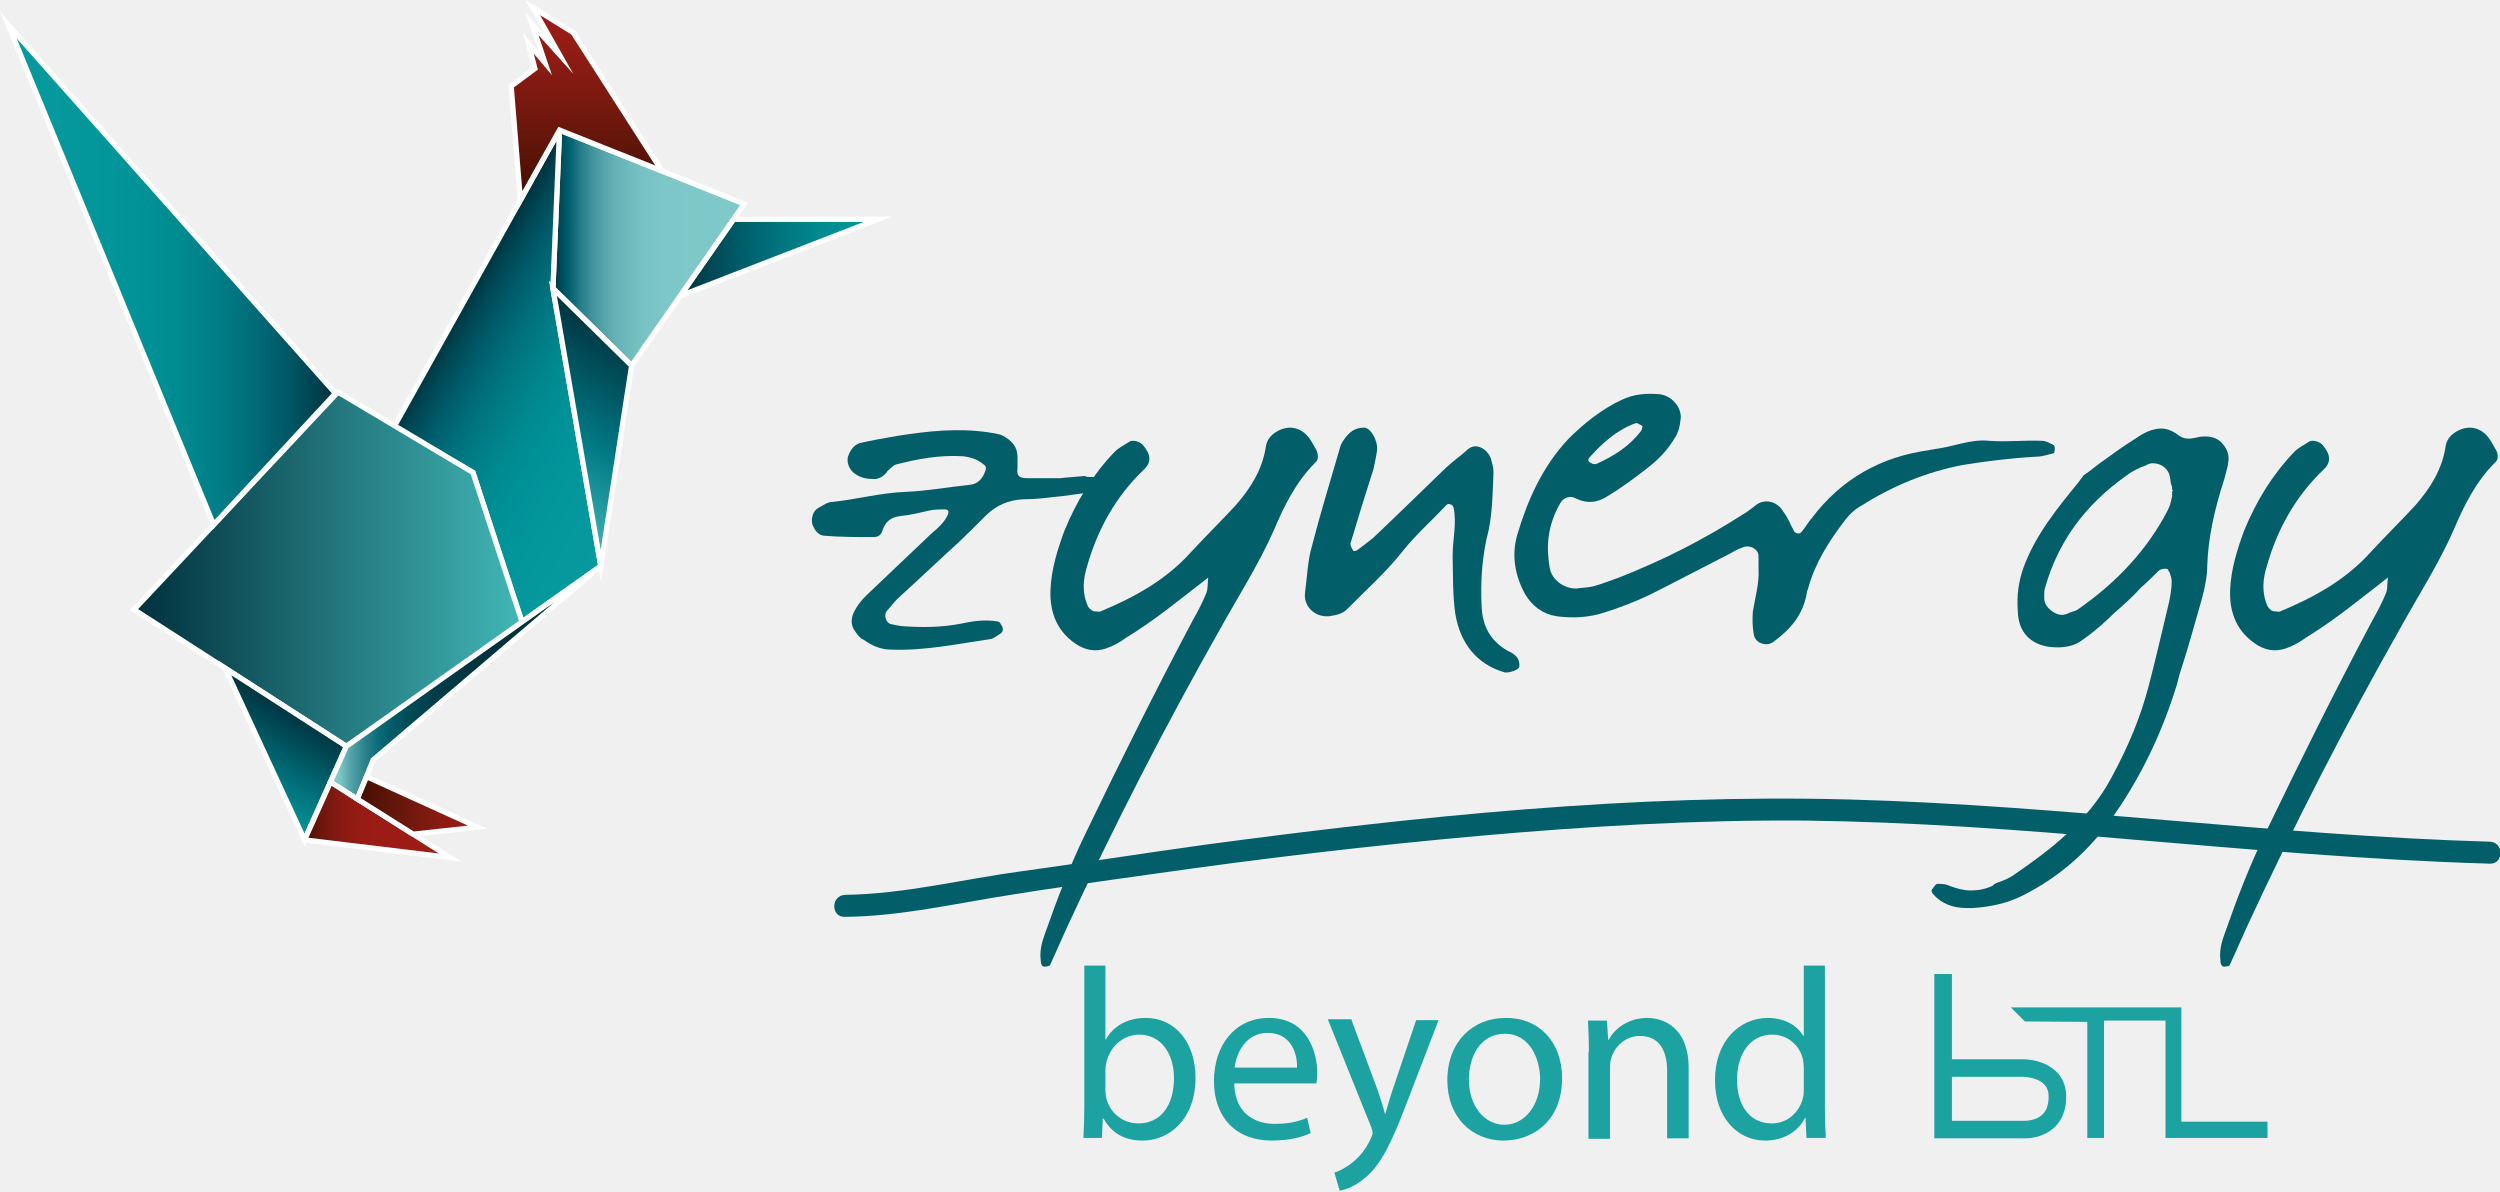
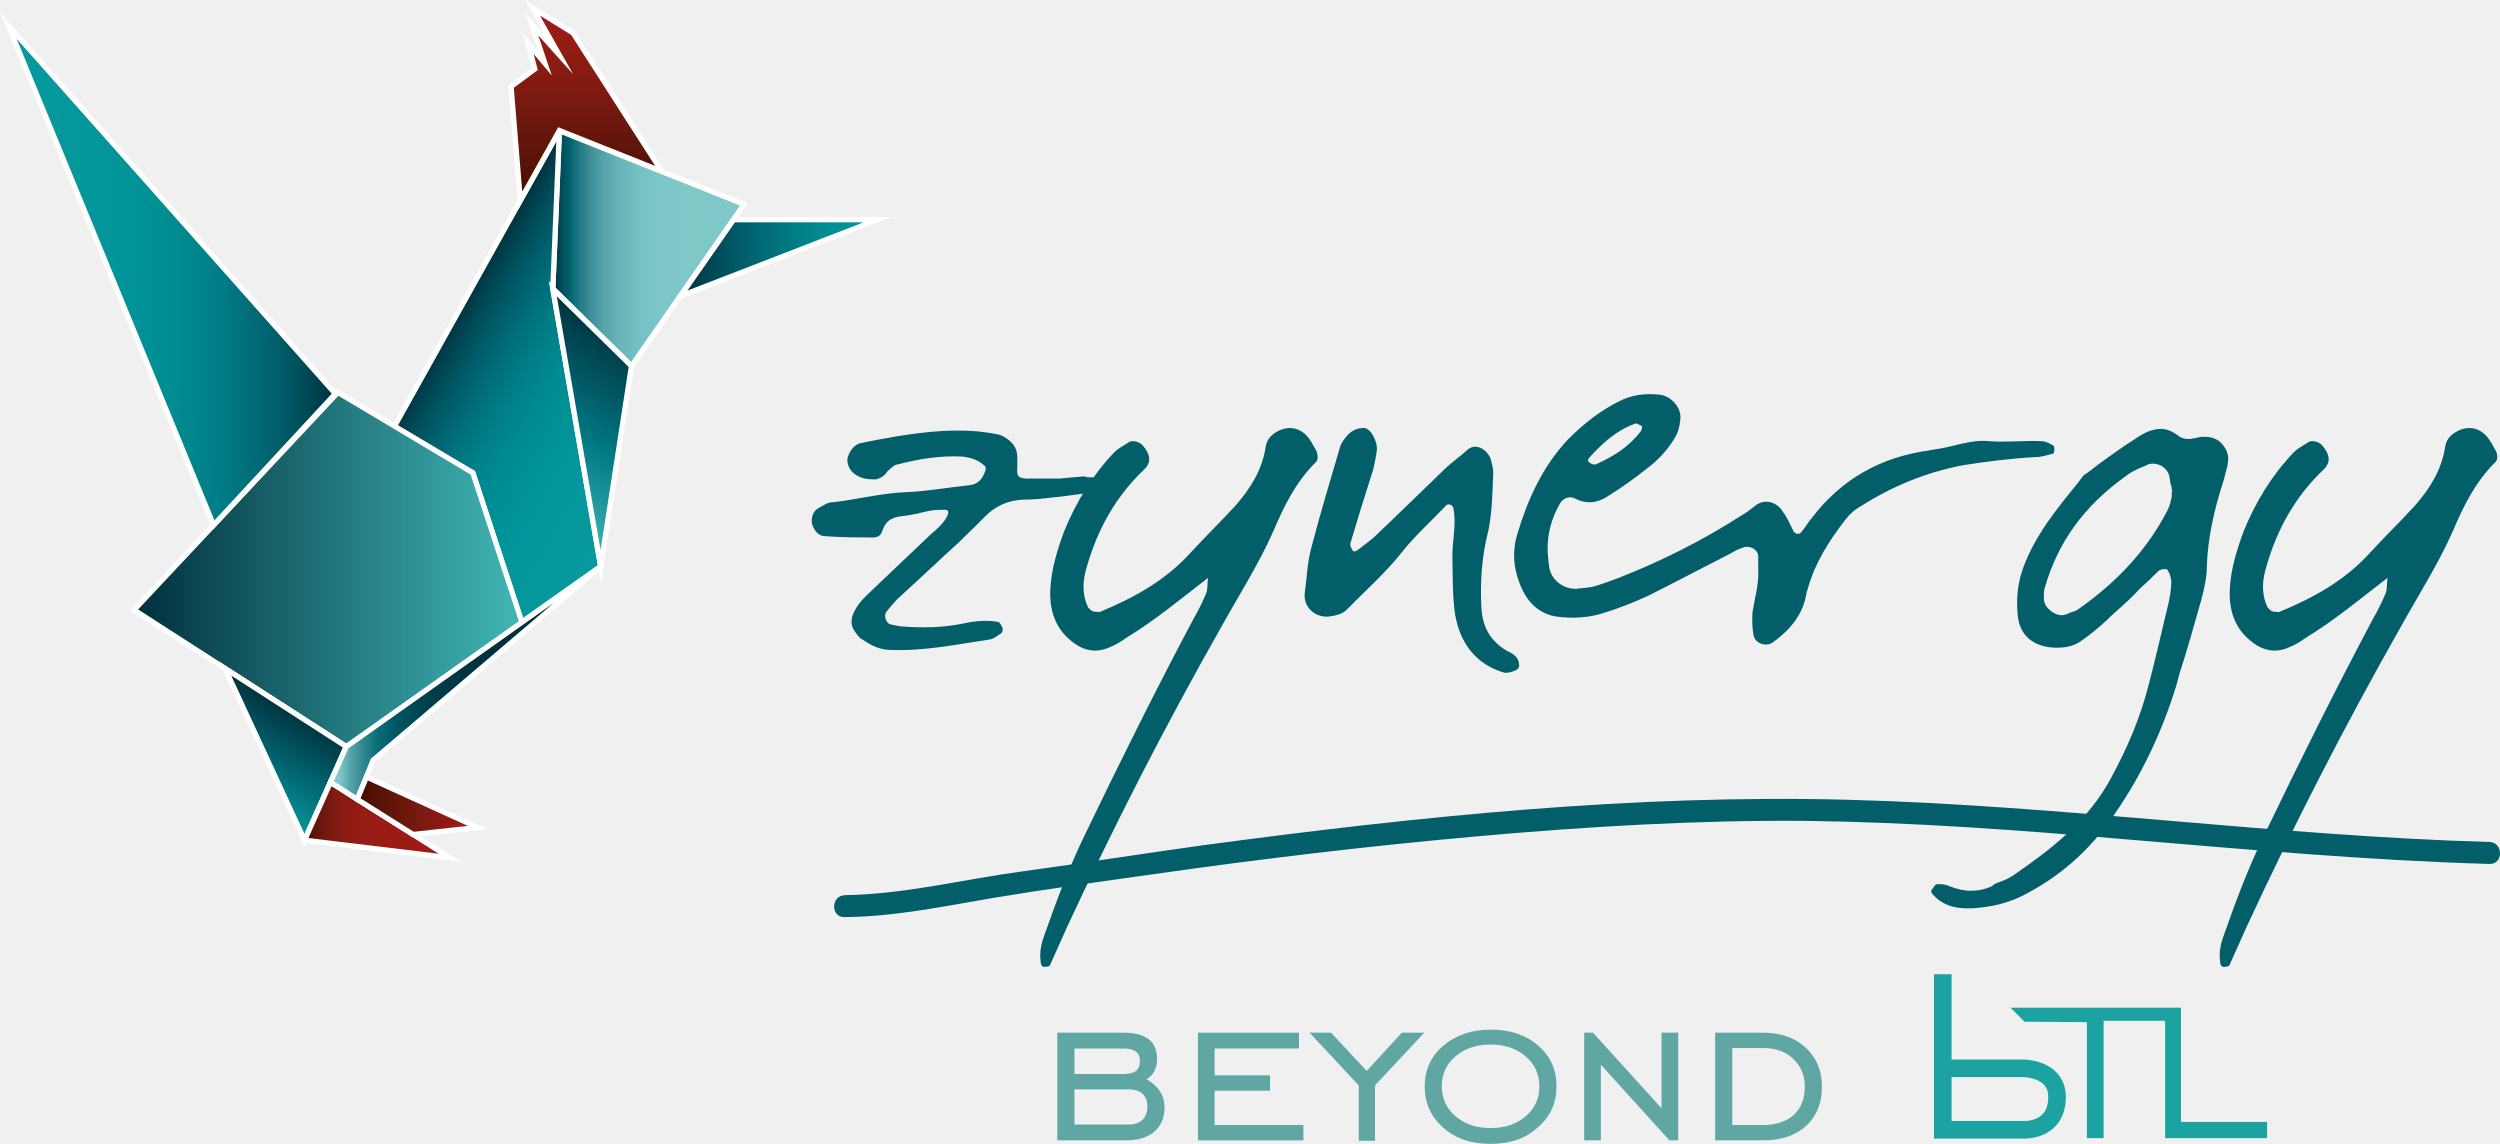
- <svg xmlns="http://www.w3.org/2000/svg" version="1.1" id="Capa_1" x="0px" y="0px" viewBox="0 0 568.8 271.1" style="enable-background:new 0 0 568.8 271.1;" xml:space="preserve">
+ <svg xmlns="http://www.w3.org/2000/svg" version="1.1" id="Capa_1" x="0px" y="0px" viewBox="-13 285.7 568.9 260.2" style="enable-background:new -13 285.7 568.9 260.2;" xml:space="preserve">
  <style type="text/css">
	.st0{fill:url(#SVGID_1_);stroke:#FFFFFF;stroke-width:1.2;stroke-miterlimit:10;}
	.st1{fill:url(#SVGID_2_);stroke:#FFFFFF;stroke-width:1.2;stroke-miterlimit:10;}
	.st2{fill:url(#SVGID_3_);stroke:#FFFFFF;stroke-width:1.2;stroke-miterlimit:10;}
	.st3{fill:url(#SVGID_4_);stroke:#FFFFFF;stroke-width:1.2;stroke-miterlimit:10;}
	.st4{fill:url(#SVGID_5_);stroke:#FFFFFF;stroke-width:1.2;stroke-miterlimit:10;}
	.st5{fill:url(#SVGID_6_);stroke:#FFFFFF;stroke-width:1.2;stroke-miterlimit:10;}
	.st6{fill:url(#SVGID_7_);stroke:#FFFFFF;stroke-width:1.2;stroke-miterlimit:10;}
	.st7{fill:url(#SVGID_8_);stroke:#FFFFFF;stroke-width:1.2;stroke-miterlimit:10;}
	.st8{fill:url(#SVGID_9_);stroke:#FFFFFF;stroke-width:1.2;stroke-miterlimit:10;}
	.st9{fill:url(#SVGID_10_);stroke:#FFFFFF;stroke-width:1.2;stroke-miterlimit:10;}
	.st10{fill:url(#SVGID_11_);stroke:#FFFFFF;stroke-width:1.2;stroke-miterlimit:10;}
	.st11{fill:#025F6A;}
	.st12{opacity:0.9;}
	.st13{fill:#059999;}
	.st14{fill:none;stroke:#059999;stroke-width:4;stroke-miterlimit:10;}
+ 	.st15{opacity:0.6;}
+ 	.st16{fill:#007672;}
</style>
  <g>
    <g>
-       <linearGradient id="SVGID_1_" gradientUnits="userSpaceOnUse" x1="349.246" y1="58.581" x2="394.122" y2="58.581" gradientTransform="matrix(-1 0 0 1 548.9333 0)">
-         <stop offset="0" style="stop-color:#07999D" />
-         <stop offset="0.114" style="stop-color:#00959A" />
-         <stop offset="0.269" style="stop-color:#008B91" />
-         <stop offset="0.447" style="stop-color:#007A83" />
-         <stop offset="0.643" style="stop-color:#00636F" />
-         <stop offset="0.851" style="stop-color:#004754" />
-         <stop offset="1" style="stop-color:#00303C" />
-       </linearGradient>
-       <polygon class="st0" points="199.7,49.9 166.9,49.9 154.8,67.3   " />
-       <linearGradient id="SVGID_2_" gradientUnits="userSpaceOnUse" x1="379.654" y1="56.406" x2="423.18" y2="56.406" gradientTransform="matrix(-1 0 0 1 548.9333 0)">
-         <stop offset="3.141360e-002" style="stop-color:#7FC9C9" />
-         <stop offset="0.415" style="stop-color:#7DC7C8" />
-         <stop offset="0.553" style="stop-color:#75C0C2" />
-         <stop offset="0.651" style="stop-color:#69B4B8" />
-         <stop offset="0.731" style="stop-color:#57A4AB" />
-         <stop offset="0.799" style="stop-color:#3F909A" />
-         <stop offset="0.86" style="stop-color:#227A85" />
-         <stop offset="0.914" style="stop-color:#00606D" />
-         <stop offset="0.963" style="stop-color:#004654" />
-         <stop offset="1" style="stop-color:#00303C" />
-       </linearGradient>
-       <polygon class="st1" points="169.3,46.4 127.3,29.6 125.8,65.6 143.7,83.2   " />
-       <linearGradient id="SVGID_3_" gradientUnits="userSpaceOnUse" x1="396.925" y1="102.258" x2="446.917" y2="73.395" gradientTransform="matrix(-1 0 0 1 548.9333 0)">
-         <stop offset="0" style="stop-color:#07999D" />
-         <stop offset="0.258" style="stop-color:#03979C" />
-         <stop offset="0.409" style="stop-color:#009298" />
-         <stop offset="0.533" style="stop-color:#008A91" />
-         <stop offset="0.642" style="stop-color:#007E87" />
-         <stop offset="0.741" style="stop-color:#006F7A" />
-         <stop offset="0.833" style="stop-color:#005D6A" />
-         <stop offset="0.918" style="stop-color:#004956" />
-         <stop offset="0.999" style="stop-color:#00303C" />
-         <stop offset="1" style="stop-color:#00303C" />
-       </linearGradient>
-       <polygon class="st2" points="127.3,29.6 89.6,97.2 107.6,107.5 118.7,141.5 136.7,128.8 125.8,65.6   " />
-       <linearGradient id="SVGID_4_" gradientUnits="userSpaceOnUse" x1="429.752" y1="129.49" x2="518.426" y2="129.49" gradientTransform="matrix(-1 0 0 1 548.9333 0)">
-         <stop offset="3.141360e-002" style="stop-color:#40B3B3" />
-         <stop offset="1" style="stop-color:#00303C" />
-       </linearGradient>
-       <polygon class="st3" points="119.2,142.8 78.8,169.8 30.5,138.7 76.9,89.2 107.6,107.5   " />
-       <linearGradient id="SVGID_5_" gradientUnits="userSpaceOnUse" x1="547.034" y1="62.547" x2="472.599" y2="62.547" gradientTransform="matrix(-1 0 0 1 548.9333 0)">
-         <stop offset="0" style="stop-color:#07999D" />
-         <stop offset="0.249" style="stop-color:#03979C" />
-         <stop offset="0.401" style="stop-color:#009297" />
-         <stop offset="0.526" style="stop-color:#008A90" />
-         <stop offset="0.637" style="stop-color:#007E87" />
-         <stop offset="0.739" style="stop-color:#006E79" />
-         <stop offset="0.833" style="stop-color:#005C69" />
-         <stop offset="0.921" style="stop-color:#004754" />
-         <stop offset="1" style="stop-color:#00303C" />
-       </linearGradient>
-       <polygon class="st4" points="76.3,89.5 1.9,5.7 48.6,119.4   " />
-       <linearGradient id="SVGID_6_" gradientUnits="userSpaceOnUse" x1="494.892" y1="182.34" x2="482.46" y2="160.806" gradientTransform="matrix(-1 0 0 1 548.9333 0)">
-         <stop offset="0" style="stop-color:#07999D" />
-         <stop offset="0.5" style="stop-color:#006570" />
-         <stop offset="1" style="stop-color:#00303C" />
-       </linearGradient>
-       <polygon class="st5" points="78.8,169.8 51.2,152 69.3,191.1   " />
-       <linearGradient id="SVGID_7_" gradientUnits="userSpaceOnUse" x1="430.019" y1="118.49" x2="405.388" y2="75.827" gradientTransform="matrix(-1 0 0 1 548.9333 0)">
-         <stop offset="3.141360e-002" style="stop-color:#40B3B3" />
-         <stop offset="0.172" style="stop-color:#2DA2A6" />
-         <stop offset="0.463" style="stop-color:#007A84" />
-         <stop offset="0.876" style="stop-color:#00414E" />
-         <stop offset="1" style="stop-color:#00303C" />
-       </linearGradient>
-       <polygon class="st6" points="143.7,83.2 136.7,128.8 125.8,65.6   " />
-       <linearGradient id="SVGID_8_" gradientUnits="userSpaceOnUse" x1="446.544" y1="186.514" x2="479.659" y2="186.514" gradientTransform="matrix(-1 0 0 1 548.9333 0)">
-         <stop offset="3.141360e-002" style="stop-color:#9D1C16" />
-         <stop offset="0.445" style="stop-color:#9C1C15" />
-         <stop offset="0.594" style="stop-color:#971C15" />
-         <stop offset="0.7" style="stop-color:#8E1B13" />
-         <stop offset="0.785" style="stop-color:#811A11" />
-         <stop offset="0.859" style="stop-color:#72180E" />
-         <stop offset="0.924" style="stop-color:#5F1509" />
-         <stop offset="0.981" style="stop-color:#491003" />
-         <stop offset="1" style="stop-color:#410E00" />
-       </linearGradient>
-       <polygon class="st7" points="75.2,177.9 102.4,195.1 69.3,191.1   " />
-       <linearGradient id="SVGID_9_" gradientUnits="userSpaceOnUse" x1="473.765" y1="155.285" x2="412.227" y2="155.285" gradientTransform="matrix(-1 0 0 1 548.9333 0)">
-         <stop offset="3.141360e-002" style="stop-color:#7FC9C9" />
-         <stop offset="6.852533e-002" style="stop-color:#5BA8AE" />
-         <stop offset="0.117" style="stop-color:#348892" />
-         <stop offset="0.172" style="stop-color:#0D6D7A" />
-         <stop offset="0.232" style="stop-color:#005966" />
-         <stop offset="0.3" style="stop-color:#004956" />
-         <stop offset="0.38" style="stop-color:#003D4A" />
-         <stop offset="0.478" style="stop-color:#003542" />
-         <stop offset="0.617" style="stop-color:#00313D" />
-         <stop offset="1" style="stop-color:#00303C" />
-       </linearGradient>
-       <polygon class="st8" points="136.7,128.8 84.9,172.9 81.3,181.8 75.2,177.9 78.8,169.8   " />
-       <linearGradient id="SVGID_10_" gradientUnits="userSpaceOnUse" x1="440.232" y1="183.225" x2="467.612" y2="183.225" gradientTransform="matrix(-1 0 0 1 548.9333 0)">
-         <stop offset="3.141360e-002" style="stop-color:#9D1C16" />
-         <stop offset="0.175" style="stop-color:#941C14" />
-         <stop offset="0.431" style="stop-color:#7E1A11" />
-         <stop offset="0.769" style="stop-color:#5B1508" />
-         <stop offset="1" style="stop-color:#410E00" />
-       </linearGradient>
-       <polygon class="st9" points="83.4,176.7 108.7,188.2 94,189.8 81.3,181.8   " />
-       <linearGradient id="SVGID_11_" gradientUnits="userSpaceOnUse" x1="415.517" y1="1.718" x2="415.517" y2="45.461" gradientTransform="matrix(-1 0 0 1 548.9333 0)">
-         <stop offset="3.141360e-002" style="stop-color:#9D1C16" />
-         <stop offset="0.172" style="stop-color:#951C15" />
-         <stop offset="0.417" style="stop-color:#801A11" />
-         <stop offset="0.736" style="stop-color:#5F1509" />
-         <stop offset="1" style="stop-color:#410E00" />
-       </linearGradient>
-       <polygon class="st10" points="150.6,38.9 130.4,7.4 121.2,1.7 127.2,12.3 121,5.4 124,14.3 120.2,9.8 121.7,15.6 116.3,19.6     118.4,45.5 127.3,29.6   " />
-     </g>
-     <g>
-       <path class="st11" d="M248,112.1c-2.9,0.2-5.6,0.8-8.5,1c-2.3,0.3-4.5,0.5-6.8,0.5c-3.2,0.2-6,1.3-8.4,3.7c-1.9,1.9-4,4-6.1,6    c-4.4,4-8.7,8.1-13.1,12.1c-1.3,1.1-2.3,2.4-3.4,3.7c-0.6,0.8-0.2,2.6,1,2.9c1.1,0.2,2.1,0.5,3.2,0.5c4.4,0.3,8.5,0.2,12.7-0.6    c2.7-0.6,5.6-1,8.4-0.5c0.5,0,0.8,0.8,1,1.1c0.3,0.6,0.2,1.3-0.3,1.6c-0.8,0.5-1.5,1.1-2.3,1.3c-7.6,1.1-15,2.7-22.7,2.4    c-2.4,0-4.5-1-6.3-2.3c-0.8-0.3-1.3-1.1-1.8-1.8c-1-1.3-1-2.6-0.5-4c0.8-1.9,2.1-3.4,3.5-4.7c4.7-4.5,9.5-9,14.2-13.5    c1.5-1.3,3.1-2.6,3.9-4.5c0-0.2,0.2-0.6,0-0.8c0-0.2-0.5-0.3-0.6-0.3c-1.1,0-2.3,0-3.4,0.2c-2.3,0.5-4.5,1.1-6.8,1.3    c-2.3,0.3-3.5,1.3-4.2,3.5c-0.2,0.8-1,1.3-1.9,1.3c-3.7,0-7.4,0-11.1-0.3c-1.5,0-2.4-1.3-2.9-2.7c-0.3-1.3,0.2-3.1,1.5-3.7    c1-0.5,1.9-1.3,3.1-1.3c5.6-0.6,11.1-2.1,16.8-2.3c4.8-0.2,9.7-1.1,14.5-1.6c1.9-0.2,2.9-1.5,3.5-3.2c0.2-0.6,0.2-1.1-0.5-1.5    c-1.3-1.1-2.9-1.6-4.7-1.8c-5.2-0.3-10.2,0.6-15.2,1.9c-0.6,0.2-1.3,1-1.9,1.5c-0.6,1-1.6,1.6-2.7,1.8c-1.8,0-3.4-0.2-4.8-1.3    c-1.1-0.8-1.8-2.4-1.5-3.7c0.5-1.5,1.3-2.7,2.7-3.2c2.7-0.6,5.5-1.1,8.4-1.6c6.9-1.1,14-1.9,21.1-0.8c1.1,0.2,2.3,0.3,3.2,0.8    c1.8,1,3.2,2.4,3.2,4.7c0,0.8,0,1.6,0,2.6c-0.2,1.8,0.3,2.3,2.4,2.3c1.9,0,3.9,0,7.3,0c1.6-0.2,3.5-0.3,5.6-0.5    c0.2,0,0.3,0.2,0.6,0.2c1.1,0,2.3,0,3.4,0.2c1.3,0.2,2.7,0.2,3.7,1c0.3,0.2,0.3,0.2,0.2,0.5c-0.3,0.8-1.3,1.3-2.1,1.6    c-0.5,0.2-1,0.5-1.6,0.5C250.1,112.1,249,112.1,248,112.1z" />
-       <path class="st11" d="M299.3,105.2c-4.4,4.4-7.1,9.8-9.5,15.5c-3.4,7.7-8.1,15-12.3,22.6c-12.4,21.9-24,44.5-34.7,67.6    c-1.3,2.9-2.6,5.8-3.9,8.7c-0.2,0.2-0.6,0.3-1,0.3c-0.6,0.2-1.1-0.3-1.1-1.3c-0.3-2.1,0.2-4.2,1-6.3c2.7-7.7,5.6-15.3,9.2-22.7    c7.9-16.4,16-32.7,24.5-48.7c1.1-1.9,2.1-3.9,2.9-5.8c0.5-1.1,0.3-2.4,0.5-3.7c-6.1,4.7-12.1,9.7-18.7,13.7    c-1.1,0.8-2.4,1.6-3.7,2.1c-2.4,1.1-4.8,1-7.1-0.3c-4.8-2.9-6.6-7.4-6.4-12.7c0.2-4.7,1.6-9.2,3.2-13.5    c2.7-6.6,6.4-12.7,11.4-17.9c1-1,2.3-1.6,3.5-2.4c0.8-0.3,2.1,0,2.9,0.8c1.8,2.1,2.1,3.9,0.3,5.6c-6.4,6.1-10.5,13.5-12.9,21.8    c-1,3.2-1.3,6.3,0.2,9.5c0.5,0.6,1,1.1,1.8,1c0.3,0,0.6,0.2,1,0c7.7-3.2,14.8-7.1,20.5-13.4c3.4-3.7,6.9-7.1,10.3-10.8    c3.4-3.9,6-8.1,6.8-13.2c0.2-1.5,1-2.6,2.3-3.4c2.4-1.5,5-1.3,6.9,0.6c1,1,1.6,2.3,2.3,3.5C299.9,103.3,300.1,104.6,299.3,105.2z" />
-       <path class="st11" d="M330.7,115.4c-0.2-0.2-0.3-0.6-0.6-0.6c-0.3-0.2-0.8-0.2-1.1,0.2c-3.2,3.4-6.8,6.6-9.7,10.2    c-3.9,5-8.5,9-12.9,13.5c-1,1-2.6,1.3-4,1.5c-3.1,0.3-5.8-2.1-5.5-5.2c0.5-3.7,0.6-7.4,1.6-10.8c1.9-7.4,4.2-14.8,6.3-22.1    c0.2-0.8,0.5-1.5,1-2.1c1-1.5,2.4-2.7,4.4-2.7c1.6-0.2,3.4,3.1,3.1,5.2c-0.2,1.5-0.5,2.7-0.8,4.2c-1.8,5.6-3.5,11.1-5.2,16.8    c-0.2,0.5,0.3,1.3,0.6,1.8c0,0.2,0.8,0,1-0.2c1.3-1,2.4-1.8,3.5-2.7c5.5-5.2,11-10.6,16.6-16c1.6-1.5,3.4-2.7,5-4.2    c1.9-1.6,4.4,0,5.2,2.1c0.3,1.1,0.6,2.1,0.6,3.2c-0.2,4.4-0.2,8.7-1.1,13.1c-1.5,5.8-1.9,11.6-1.6,17.4c0.2,4.4,1.9,7.7,5.8,10    c0.6,0.3,1.3,0.6,1.8,1.1c0.8,0.5,1.3,2.3,0.8,2.9c-0.5,0.6-2.3,1.1-3.1,1c-6.6-1.9-10.2-6.8-11.3-13.4c-0.6-4.2-0.5-8.7-0.6-13.1    C330.5,122.6,331.5,119.1,330.7,115.4z" />
-       <path class="st11" d="M352.5,128.6c0.2,2.9,2.9,5.3,6.1,5.3c1.3-0.2,2.7-0.2,3.9-0.5c1.9-0.5,3.9-1.3,5.6-1.9    c10-3.9,19.5-8.7,28.5-14.5c1.1-0.6,2.1-1.5,3.2-2.3c2.1-1.3,4.7-0.5,6,1.8c1,1.3,1.6,2.9,2.4,4.4c0.5,0.6,1.3,0.6,1.6,0.2    c1-1.1,1.6-2.3,2.4-3.2c6.8-9,15.8-14,26.8-15.5c0.3-0.2,0.6,0,1-0.2c4.4-0.5,8.4-2.4,12.7-1.9c4,0.3,8.1-0.2,11.9,0    c1,0,1.9,0.6,2.7,1c0.2,0.2,0.2,0.6,0.2,1c0,0.3-0.2,0.8-0.2,0.8c-1.3,0.3-2.6,0.8-3.9,0.8c-5.6,0.3-11.3,1-16.9,1.9    c-8.2,1.6-15.8,4.7-22.9,9.2c-1.5,0.8-2.7,1.9-3.7,3.2c-3.7,4.8-6.9,9.8-8.5,15.6c0,0.3-0.3,0.6-0.3,1c-0.8,5-3.7,8.4-7.7,11.3    c-1.6,1.1-4.2,0.2-4.4-1.9c-0.3-1.6-0.3-3.4-0.2-5c0.5-3.2,1.5-6.4,1.3-9.8c0-1,0-1.9,0-2.9c0-1.6-2.1-2.7-3.7-1.9    c-1,0.3-1.8,0.8-2.7,1.3c-6.1,3.1-12.3,6.4-18.5,9.5c-3.4,1.6-6.8,2.9-10.3,4c-3.4,1.1-7.1,1.3-10.8,0.8c-3.1-0.5-5.5-2.3-7.1-5    c-2.4-4.4-3.1-8.9-1.8-13.5c2.4-8.1,5.8-15.6,11.6-21.8c3.5-3.5,7.6-6.8,12.1-8.9c2.7-1.3,5.6-1.6,8.7-1.3c2.7,0.3,5,2.9,4.8,5.5    c-0.2,1.8-0.5,3.2-1.5,4.7c-1.6,2.6-3.7,4.8-6.1,6.6c-2.9,2.3-5.8,4.4-8.9,6.3c-2.4,1.6-4.8,1.9-7.6,0.5c-1.1-0.6-2.6,0-3.2,1    c-2.1,3.5-3.1,7.4-2.9,11.4C352.3,126.5,352.3,127.5,352.5,128.6z M372.9,96.5c-0.2-0.2-0.6-0.3-0.8-0.2    c-4.2,1.5-7.4,4.4-10.3,7.6c-0.6,0.6-0.6,1.1,0.3,1.5c0.3,0.2,0.6,0.2,1,0.2c4-1.8,7.6-4,10.3-7.6c0.2-0.3,0.2-0.6,0.3-1    C373.6,96.8,373.3,96.7,372.9,96.5z" />
-       <path class="st11" d="M454.5,200.8c1.5-0.5,2.9-1.1,4.2-2.1c7.7-5.3,16.4-11.9,21.6-21.6c4.2-7.7,6.8-14.3,8.5-20.8    c1.5-5.6,2.9-11.8,4.7-19.3c0.3-1.5,0.6-3.1,0.6-4.7c0-0.8-0.3-1.5-0.5-2.1c-0.2-0.2-0.2-0.3-0.3-0.5c0-0.2-0.3-0.3-0.6-0.3    c-0.2,0-1.1,0-1.6,0.5c-1.3,1.3-2.6,2.6-3.9,3.7c-1.9,2.1-4,4-6.3,6c-1.9,1.9-4.5,4.2-7.1,6c-1.9,1.5-4.5,1.9-7.4,1.6    c-4.5-0.6-7.1-3.4-7.3-7.9c-0.3-4,0.2-7.1,1.3-10.2c2.7-7.4,7.7-13.5,12.6-19.5c0.3-0.5,0.8-1,1.1-1.5c1.3-0.8,2.4-1.8,3.5-2.6    c2.7-1.9,5.3-3.9,8.1-5.6c1.8-1.3,3.9-2.4,6-2.4c1.3,0,2.6,0.5,3.9,1.5c0.6,0.5,1.5,0.8,2.3,0.8s1.5-0.2,2.1-0.3    c0.6-0.2,1.3-0.2,1.8-0.2c1.6,0,3.1,0.6,4,1.8c1.1,1.3,1.5,2.9,1.1,4.4v0.3c-0.3,1-0.5,2.1-0.8,3.1c-2.4,7.4-3.7,13.7-3.9,19.7    c0,2.4-0.5,5-1.3,7.9c-1.6,5.6-3.2,11.4-5,16.9l-0.6,2.3c-3.2,10.5-7.9,20.5-14,29.3c-5.6,8.4-12.9,14.7-21.4,18.9    c-3.1,1.5-6.6,2.4-11.1,2.7c-0.5,0-0.8,0-1.3,0c-3.2,0-5.8-1-7.7-3.2c-0.5-0.6-0.3-1-0.2-1.1l0.2-0.2c0.2-0.3,0.6-1,1-1    c0.2,0,0.3,0,0.5,0c1,0,1.8,0.2,2.4,0.5c1.6,0.6,3.2,1,4.7,1c1.6,0,3.4-0.3,5-1.1C453.7,201.1,454,201,454.5,200.8z M494.2,111.8    l0.2-0.2l-0.2-0.2c0-0.5,0-0.8-0.2-1.1c-0.2-0.8-0.2-1.3-0.3-1.8c-0.3-1.8-1.9-3.1-3.9-3.1c-0.6,0-1.1,0.2-1.6,0.5    c-0.5,0.2-0.8,0.3-1.3,0.5c-1,0.5-2.1,1-3.1,1.8c-9.7,6.9-15.6,15.3-18.5,25.5c-0.2,0.6-0.2,1.1-0.2,1.8c0,0.3,0,0.5,0,0.6    c0,0.8,0.3,1.6,1,2.3c0.8,0.8,1.9,1.5,3.1,1.5c0.5,0,0.8-0.2,1.3-0.3c0.2-0.2,0.5-0.2,0.6-0.3c0.6-0.2,1.1-0.3,1.6-0.6    c9.2-6.4,16-13.9,20.5-22.6c0.6-1.1,0.8-2.3,1-3.2C494.2,112.3,494.2,112,494.2,111.8z" />
-       <path class="st11" d="M567.7,105.2c-4.4,4.4-7.1,9.8-9.5,15.5c-3.4,7.7-8.1,15-12.3,22.6c-12.4,21.9-24,44.5-34.7,67.6    c-1.3,2.9-2.6,5.8-3.9,8.7c-0.2,0.2-0.6,0.3-1,0.3c-0.6,0.2-1.1-0.3-1.1-1.3c-0.3-2.1,0.2-4.2,1-6.3c2.7-7.7,5.6-15.3,9.2-22.7    c7.9-16.4,16-32.7,24.5-48.7c1.1-1.9,2.1-3.9,2.9-5.8c0.5-1.1,0.3-2.4,0.5-3.7c-6.1,4.7-12.1,9.7-18.7,13.7    c-1.1,0.8-2.4,1.6-3.7,2.1c-2.4,1.1-4.8,1-7.1-0.3c-4.8-2.9-6.6-7.4-6.4-12.7c0.2-4.7,1.6-9.2,3.2-13.5    c2.7-6.6,6.4-12.7,11.4-17.9c1-1,2.3-1.6,3.5-2.4c0.8-0.3,2.1,0,2.9,0.8c1.8,2.1,2.1,3.9,0.3,5.6c-6.4,6.1-10.5,13.5-12.9,21.8    c-1,3.2-1.3,6.3,0.2,9.5c0.5,0.6,1,1.1,1.8,1c0.3,0,0.6,0.2,1,0c7.7-3.2,14.8-7.1,20.5-13.4c3.4-3.7,6.9-7.1,10.3-10.8    c3.4-3.9,6-8.1,6.8-13.2c0.2-1.5,1-2.6,2.3-3.4c2.4-1.5,5-1.3,6.9,0.6c1,1,1.6,2.3,2.3,3.5C568.4,103.3,568.5,104.6,567.7,105.2z" />
-     </g>
-     <g>
      <g>
-         <path class="st11" d="M192.2,208.6c11.5-0.1,22.7-2.5,34-4.4c12.1-2,24.3-3.7,36.5-5.4c24.5-3.5,49-6.4,73.6-8.6     c24.8-2.2,49.7-3.7,74.6-3.5c24.3,0.3,48.6,2.1,72.9,4.2c27.5,2.3,55,4.8,82.7,5.6c3.2,0.1,3.2-4.9,0-5     c-48.7-1.4-97.1-8.3-145.8-9.6c-49-1.3-98.1,3.8-146.6,10.3c-13.8,1.9-27.6,4.1-41.5,6c-13.4,1.8-26.7,5.2-40.3,5.4     C189,203.7,189,208.7,192.2,208.6L192.2,208.6z" />
+         <linearGradient id="SVGID_1_" gradientUnits="userSpaceOnUse" x1="310.233" y1="499.08" x2="355.133" y2="499.08" gradientTransform="matrix(-1 0 0 -1 496.9333 843.47)">
+           <stop offset="0" style="stop-color:#07999D" />
+           <stop offset="0.114" style="stop-color:#00959A" />
+           <stop offset="0.269" style="stop-color:#008B91" />
+           <stop offset="0.447" style="stop-color:#007A83" />
+           <stop offset="0.643" style="stop-color:#00636F" />
+           <stop offset="0.851" style="stop-color:#004754" />
+           <stop offset="1" style="stop-color:#00303C" />
+         </linearGradient>
+         <polygon class="st0" points="186.7,335.7 153.9,335.7 141.8,353.1    " />
+         <linearGradient id="SVGID_2_" gradientUnits="userSpaceOnUse" x1="340.633" y1="501.28" x2="384.133" y2="501.28" gradientTransform="matrix(-1 0 0 -1 496.9333 843.47)">
+           <stop offset="3.141360e-002" style="stop-color:#7FC9C9" />
+           <stop offset="0.415" style="stop-color:#7DC7C8" />
+           <stop offset="0.553" style="stop-color:#75C0C2" />
+           <stop offset="0.651" style="stop-color:#69B4B8" />
+           <stop offset="0.731" style="stop-color:#57A4AB" />
+           <stop offset="0.799" style="stop-color:#3F909A" />
+           <stop offset="0.86" style="stop-color:#227A85" />
+           <stop offset="0.914" style="stop-color:#00606D" />
+           <stop offset="0.963" style="stop-color:#004654" />
+           <stop offset="1" style="stop-color:#00303C" />
+         </linearGradient>
+         <polygon class="st1" points="156.3,332.2 114.3,315.4 112.8,351.4 130.7,369    " />
+         <linearGradient id="SVGID_3_" gradientUnits="userSpaceOnUse" x1="357.93" y1="455.385" x2="407.935" y2="484.256" gradientTransform="matrix(-1 0 0 -1 496.9333 843.47)">
+           <stop offset="0" style="stop-color:#07999D" />
+           <stop offset="0.258" style="stop-color:#03979C" />
+           <stop offset="0.409" style="stop-color:#009298" />
+           <stop offset="0.533" style="stop-color:#008A91" />
+           <stop offset="0.642" style="stop-color:#007E87" />
+           <stop offset="0.741" style="stop-color:#006F7A" />
+           <stop offset="0.833" style="stop-color:#005D6A" />
+           <stop offset="0.918" style="stop-color:#004956" />
+           <stop offset="0.999" style="stop-color:#00303C" />
+           <stop offset="1" style="stop-color:#00303C" />
+         </linearGradient>
+         <polygon class="st2" points="114.3,315.4 76.6,383 94.6,393.3 105.7,427.3 123.7,414.6 112.8,351.4    " />
+         <linearGradient id="SVGID_4_" gradientUnits="userSpaceOnUse" x1="390.733" y1="428.18" x2="479.433" y2="428.18" gradientTransform="matrix(-1 0 0 -1 496.9333 843.47)">
+           <stop offset="3.141360e-002" style="stop-color:#40B3B3" />
+           <stop offset="1" style="stop-color:#00303C" />
+         </linearGradient>
+         <polygon class="st3" points="106.2,428.6 65.8,455.6 17.5,424.5 63.9,375 94.6,393.3    " />
+         <linearGradient id="SVGID_5_" gradientUnits="userSpaceOnUse" x1="508.033" y1="495.13" x2="433.633" y2="495.13" gradientTransform="matrix(-1 0 0 -1 496.9333 843.47)">
+           <stop offset="0" style="stop-color:#07999D" />
+           <stop offset="0.249" style="stop-color:#03979C" />
+           <stop offset="0.401" style="stop-color:#009297" />
+           <stop offset="0.526" style="stop-color:#008A90" />
+           <stop offset="0.637" style="stop-color:#007E87" />
+           <stop offset="0.739" style="stop-color:#006E79" />
+           <stop offset="0.833" style="stop-color:#005C69" />
+           <stop offset="0.921" style="stop-color:#004754" />
+           <stop offset="1" style="stop-color:#00303C" />
+         </linearGradient>
+         <polygon class="st4" points="63.3,375.3 -11.1,291.5 35.6,405.2    " />
+         <linearGradient id="SVGID_6_" gradientUnits="userSpaceOnUse" x1="455.908" y1="375.349" x2="443.475" y2="396.883" gradientTransform="matrix(-1 0 0 -1 496.9333 843.47)">
+           <stop offset="0" style="stop-color:#07999D" />
+           <stop offset="0.5" style="stop-color:#006570" />
+           <stop offset="1" style="stop-color:#00303C" />
+         </linearGradient>
+         <polygon class="st5" points="65.8,455.6 38.2,437.8 56.3,476.9    " />
+         <linearGradient id="SVGID_7_" gradientUnits="userSpaceOnUse" x1="391.004" y1="439.14" x2="366.363" y2="481.82" gradientTransform="matrix(-1 0 0 -1 496.9333 843.47)">
+           <stop offset="3.141360e-002" style="stop-color:#40B3B3" />
+           <stop offset="0.172" style="stop-color:#2DA2A6" />
+           <stop offset="0.463" style="stop-color:#007A84" />
+           <stop offset="0.876" style="stop-color:#00414E" />
+           <stop offset="1" style="stop-color:#00303C" />
+         </linearGradient>
+         <polygon class="st6" points="130.7,369 123.7,414.6 112.8,351.4    " />
+         <linearGradient id="SVGID_8_" gradientUnits="userSpaceOnUse" x1="407.533" y1="371.18" x2="440.633" y2="371.18" gradientTransform="matrix(-1 0 0 -1 496.9333 843.47)">
+           <stop offset="3.141360e-002" style="stop-color:#9D1C16" />
+           <stop offset="0.445" style="stop-color:#9C1C15" />
+           <stop offset="0.594" style="stop-color:#971C15" />
+           <stop offset="0.7" style="stop-color:#8E1B13" />
+           <stop offset="0.785" style="stop-color:#811A11" />
+           <stop offset="0.859" style="stop-color:#72180E" />
+           <stop offset="0.924" style="stop-color:#5F1509" />
+           <stop offset="0.981" style="stop-color:#491003" />
+           <stop offset="1" style="stop-color:#410E00" />
+         </linearGradient>
+         <polygon class="st7" points="62.2,463.7 89.4,480.9 56.3,476.9    " />
+         <linearGradient id="SVGID_9_" gradientUnits="userSpaceOnUse" x1="434.733" y1="402.38" x2="373.233" y2="402.38" gradientTransform="matrix(-1 0 0 -1 496.9333 843.47)">
+           <stop offset="3.141360e-002" style="stop-color:#7FC9C9" />
+           <stop offset="6.852533e-002" style="stop-color:#5BA8AE" />
+           <stop offset="0.117" style="stop-color:#348892" />
+           <stop offset="0.172" style="stop-color:#0D6D7A" />
+           <stop offset="0.232" style="stop-color:#005966" />
+           <stop offset="0.3" style="stop-color:#004956" />
+           <stop offset="0.38" style="stop-color:#003D4A" />
+           <stop offset="0.478" style="stop-color:#003542" />
+           <stop offset="0.617" style="stop-color:#00313D" />
+           <stop offset="1" style="stop-color:#00303C" />
+         </linearGradient>
+         <polygon class="st8" points="123.7,414.6 71.9,458.7 68.3,467.6 62.2,463.7 65.8,455.6    " />
+         <linearGradient id="SVGID_10_" gradientUnits="userSpaceOnUse" x1="401.233" y1="374.43" x2="428.633" y2="374.43" gradientTransform="matrix(-1 0 0 -1 496.9333 843.47)">
+           <stop offset="3.141360e-002" style="stop-color:#9D1C16" />
+           <stop offset="0.175" style="stop-color:#941C14" />
+           <stop offset="0.431" style="stop-color:#7E1A11" />
+           <stop offset="0.769" style="stop-color:#5B1508" />
+           <stop offset="1" style="stop-color:#410E00" />
+         </linearGradient>
+         <polygon class="st9" points="70.4,462.5 95.7,474 81,475.6 68.3,467.6    " />
+         <linearGradient id="SVGID_11_" gradientUnits="userSpaceOnUse" x1="376.483" y1="555.98" x2="376.483" y2="512.237" gradientTransform="matrix(-1 0 0 -1 496.9333 843.47)">
+           <stop offset="3.141360e-002" style="stop-color:#9D1C16" />
+           <stop offset="0.172" style="stop-color:#951C15" />
+           <stop offset="0.417" style="stop-color:#801A11" />
+           <stop offset="0.736" style="stop-color:#5F1509" />
+           <stop offset="1" style="stop-color:#410E00" />
+         </linearGradient>
+         <polygon class="st10" points="137.6,324.7 117.4,293.2 108.2,287.5 114.2,298.1 108,291.2 111,300.1 107.2,295.6 108.7,301.4      103.3,305.4 105.4,331.3 114.3,315.4    " />
+       </g>
+       <g>
+         <path class="st11" d="M235,397.9c-2.9,0.2-5.6,0.8-8.5,1c-2.3,0.3-4.5,0.5-6.8,0.5c-3.2,0.2-6,1.3-8.4,3.7c-1.9,1.9-4,4-6.1,6     c-4.4,4-8.7,8.1-13.1,12.1c-1.3,1.1-2.3,2.4-3.4,3.7c-0.6,0.8-0.2,2.6,1,2.9c1.1,0.2,2.1,0.5,3.2,0.5c4.4,0.3,8.5,0.2,12.7-0.6     c2.7-0.6,5.6-1,8.4-0.5c0.5,0,0.8,0.8,1,1.1c0.3,0.6,0.2,1.3-0.3,1.6c-0.8,0.5-1.5,1.1-2.3,1.3c-7.6,1.1-15,2.7-22.7,2.4     c-2.4,0-4.5-1-6.3-2.3c-0.8-0.3-1.3-1.1-1.8-1.8c-1-1.3-1-2.6-0.5-4c0.8-1.9,2.1-3.4,3.5-4.7c4.7-4.5,9.5-9,14.2-13.5     c1.5-1.3,3.1-2.6,3.9-4.5c0-0.2,0.2-0.6,0-0.8c0-0.2-0.5-0.3-0.6-0.3c-1.1,0-2.3,0-3.4,0.2c-2.3,0.5-4.5,1.1-6.8,1.3     c-2.3,0.3-3.5,1.3-4.2,3.5c-0.2,0.8-1,1.3-1.9,1.3c-3.7,0-7.4,0-11.1-0.3c-1.5,0-2.4-1.3-2.9-2.7c-0.3-1.3,0.2-3.1,1.5-3.7     c1-0.5,1.9-1.3,3.1-1.3c5.6-0.6,11.1-2.1,16.8-2.3c4.8-0.2,9.7-1.1,14.5-1.6c1.9-0.2,2.9-1.5,3.5-3.2c0.2-0.6,0.2-1.1-0.5-1.5     c-1.3-1.1-2.9-1.6-4.7-1.8c-5.2-0.3-10.2,0.6-15.2,1.9c-0.6,0.2-1.3,1-1.9,1.5c-0.6,1-1.6,1.6-2.7,1.8c-1.8,0-3.4-0.2-4.8-1.3     c-1.1-0.8-1.8-2.4-1.5-3.7c0.5-1.5,1.3-2.7,2.7-3.2c2.7-0.6,5.5-1.1,8.4-1.6c6.9-1.1,14-1.9,21.1-0.8c1.1,0.2,2.3,0.3,3.2,0.8     c1.8,1,3.2,2.4,3.2,4.7c0,0.8,0,1.6,0,2.6c-0.2,1.8,0.3,2.3,2.4,2.3c1.9,0,3.9,0,7.3,0c1.6-0.2,3.5-0.3,5.6-0.5     c0.2,0,0.3,0.2,0.6,0.2c1.1,0,2.3,0,3.4,0.2c1.3,0.2,2.7,0.2,3.7,1c0.3,0.2,0.3,0.2,0.2,0.5c-0.3,0.8-1.3,1.3-2.1,1.6     c-0.5,0.2-1,0.5-1.6,0.5C237.1,397.9,236,397.9,235,397.9z" />
+         <path class="st11" d="M286.3,391c-4.4,4.4-7.1,9.8-9.5,15.5c-3.4,7.7-8.1,15-12.3,22.6c-12.4,21.9-24,44.5-34.7,67.6     c-1.3,2.9-2.6,5.8-3.9,8.7c-0.2,0.2-0.6,0.3-1,0.3c-0.6,0.2-1.1-0.3-1.1-1.3c-0.3-2.1,0.2-4.2,1-6.3c2.7-7.7,5.6-15.3,9.2-22.7     c7.9-16.4,16-32.7,24.5-48.7c1.1-1.9,2.1-3.9,2.9-5.8c0.5-1.1,0.3-2.4,0.5-3.7c-6.1,4.7-12.1,9.7-18.7,13.7     c-1.1,0.8-2.4,1.6-3.7,2.1c-2.4,1.1-4.8,1-7.1-0.3c-4.8-2.9-6.6-7.4-6.4-12.7c0.2-4.7,1.6-9.2,3.2-13.5     c2.7-6.6,6.4-12.7,11.4-17.9c1-1,2.3-1.6,3.5-2.4c0.8-0.3,2.1,0,2.9,0.8c1.8,2.1,2.1,3.9,0.3,5.6c-6.4,6.1-10.5,13.5-12.9,21.8     c-1,3.2-1.3,6.3,0.2,9.5c0.5,0.6,1,1.1,1.8,1c0.3,0,0.6,0.2,1,0c7.7-3.2,14.8-7.1,20.5-13.4c3.4-3.7,6.9-7.1,10.3-10.8     c3.4-3.9,6-8.1,6.8-13.2c0.2-1.5,1-2.6,2.3-3.4c2.4-1.5,5-1.3,6.9,0.6c1,1,1.6,2.3,2.3,3.5C286.9,389.1,287.1,390.4,286.3,391z" />
+         <path class="st11" d="M317.7,401.2c-0.2-0.2-0.3-0.6-0.6-0.6c-0.3-0.2-0.8-0.2-1.1,0.2c-3.2,3.4-6.8,6.6-9.7,10.2     c-3.9,5-8.5,9-12.9,13.5c-1,1-2.6,1.3-4,1.5c-3.1,0.3-5.8-2.1-5.5-5.2c0.5-3.7,0.6-7.4,1.6-10.8c1.9-7.4,4.2-14.8,6.3-22.1     c0.2-0.8,0.5-1.5,1-2.1c1-1.5,2.4-2.7,4.4-2.7c1.6-0.2,3.4,3.1,3.1,5.2c-0.2,1.5-0.5,2.7-0.8,4.2c-1.8,5.6-3.5,11.1-5.2,16.8     c-0.2,0.5,0.3,1.3,0.6,1.8c0,0.2,0.8,0,1-0.2c1.3-1,2.4-1.8,3.5-2.7c5.5-5.2,11-10.6,16.6-16c1.6-1.5,3.4-2.7,5-4.2     c1.9-1.6,4.4,0,5.2,2.1c0.3,1.1,0.6,2.1,0.6,3.2c-0.2,4.4-0.2,8.7-1.1,13.1c-1.5,5.8-1.9,11.6-1.6,17.4c0.2,4.4,1.9,7.7,5.8,10     c0.6,0.3,1.3,0.6,1.8,1.1c0.8,0.5,1.3,2.3,0.8,2.9c-0.5,0.6-2.3,1.1-3.1,1c-6.6-1.9-10.2-6.8-11.3-13.4     c-0.6-4.2-0.5-8.7-0.6-13.1C317.5,408.4,318.5,404.9,317.7,401.2z" />
+         <path class="st11" d="M339.5,414.4c0.2,2.9,2.9,5.3,6.1,5.3c1.3-0.2,2.7-0.2,3.9-0.5c1.9-0.5,3.9-1.3,5.6-1.9     c10-3.9,19.5-8.7,28.5-14.5c1.1-0.6,2.1-1.5,3.2-2.3c2.1-1.3,4.7-0.5,6,1.8c1,1.3,1.6,2.9,2.4,4.4c0.5,0.6,1.3,0.6,1.6,0.2     c1-1.1,1.6-2.3,2.4-3.2c6.8-9,15.8-14,26.8-15.5c0.3-0.2,0.6,0,1-0.2c4.4-0.5,8.4-2.4,12.7-1.9c4,0.3,8.1-0.2,11.9,0     c1,0,1.9,0.6,2.7,1c0.2,0.2,0.2,0.6,0.2,1c0,0.3-0.2,0.8-0.2,0.8c-1.3,0.3-2.6,0.8-3.9,0.8c-5.6,0.3-11.3,1-16.9,1.9     c-8.2,1.6-15.8,4.7-22.9,9.2c-1.5,0.8-2.7,1.9-3.7,3.2c-3.7,4.8-6.9,9.8-8.5,15.6c0,0.3-0.3,0.6-0.3,1c-0.8,5-3.7,8.4-7.7,11.3     c-1.6,1.1-4.2,0.2-4.4-1.9c-0.3-1.6-0.3-3.4-0.2-5c0.5-3.2,1.5-6.4,1.3-9.8c0-1,0-1.9,0-2.9c0-1.6-2.1-2.7-3.7-1.9     c-1,0.3-1.8,0.8-2.7,1.3c-6.1,3.1-12.3,6.4-18.5,9.5c-3.4,1.6-6.8,2.9-10.3,4c-3.4,1.1-7.1,1.3-10.8,0.8c-3.1-0.5-5.5-2.3-7.1-5     c-2.4-4.4-3.1-8.9-1.8-13.5c2.4-8.1,5.8-15.6,11.6-21.8c3.5-3.5,7.6-6.8,12.1-8.9c2.7-1.3,5.6-1.6,8.7-1.3c2.7,0.3,5,2.9,4.8,5.5     c-0.2,1.8-0.5,3.2-1.5,4.7c-1.6,2.6-3.7,4.8-6.1,6.6c-2.9,2.3-5.8,4.4-8.9,6.3c-2.4,1.6-4.8,1.9-7.6,0.5c-1.1-0.6-2.6,0-3.2,1     c-2.1,3.5-3.1,7.4-2.9,11.4C339.3,412.3,339.3,413.3,339.5,414.4z M359.9,382.3c-0.2-0.2-0.6-0.3-0.8-0.2     c-4.2,1.5-7.4,4.4-10.3,7.6c-0.6,0.6-0.6,1.1,0.3,1.5c0.3,0.2,0.6,0.2,1,0.2c4-1.8,7.6-4,10.3-7.6c0.2-0.3,0.2-0.6,0.3-1     C360.6,382.6,360.3,382.5,359.9,382.3z" />
+         <path class="st11" d="M441.5,486.6c1.5-0.5,2.9-1.1,4.2-2.1c7.7-5.3,16.4-11.9,21.6-21.6c4.2-7.7,6.8-14.3,8.5-20.8     c1.5-5.6,2.9-11.8,4.7-19.3c0.3-1.5,0.6-3.1,0.6-4.7c0-0.8-0.3-1.5-0.5-2.1c-0.2-0.2-0.2-0.3-0.3-0.5c0-0.2-0.3-0.3-0.6-0.3     c-0.2,0-1.1,0-1.6,0.5c-1.3,1.3-2.6,2.6-3.9,3.7c-1.9,2.1-4,4-6.3,6c-1.9,1.9-4.5,4.2-7.1,6c-1.9,1.5-4.5,1.9-7.4,1.6     c-4.5-0.6-7.1-3.4-7.3-7.9c-0.3-4,0.2-7.1,1.3-10.2c2.7-7.4,7.7-13.5,12.6-19.5c0.3-0.5,0.8-1,1.1-1.5c1.3-0.8,2.4-1.8,3.5-2.6     c2.7-1.9,5.3-3.9,8.1-5.6c1.8-1.3,3.9-2.4,6-2.4c1.3,0,2.6,0.5,3.9,1.5c0.6,0.5,1.5,0.8,2.3,0.8s1.5-0.2,2.1-0.3     c0.6-0.2,1.3-0.2,1.8-0.2c1.6,0,3.1,0.6,4,1.8c1.1,1.3,1.5,2.9,1.1,4.4v0.3c-0.3,1-0.5,2.1-0.8,3.1c-2.4,7.4-3.7,13.7-3.9,19.7     c0,2.4-0.5,5-1.3,7.9c-1.6,5.6-3.2,11.4-5,16.9l-0.6,2.3c-3.2,10.5-7.9,20.5-14,29.3c-5.6,8.4-12.9,14.7-21.4,18.9     c-3.1,1.5-6.6,2.4-11.1,2.7c-0.5,0-0.8,0-1.3,0c-3.2,0-5.8-1-7.7-3.2c-0.5-0.6-0.3-1-0.2-1.1l0.2-0.2c0.2-0.3,0.6-1,1-1     c0.2,0,0.3,0,0.5,0c1,0,1.8,0.2,2.4,0.5c1.6,0.6,3.2,1,4.7,1c1.6,0,3.4-0.3,5-1.1C440.7,486.9,441,486.8,441.5,486.6z      M481.2,397.6l0.2-0.2l-0.2-0.2c0-0.5,0-0.8-0.2-1.1c-0.2-0.8-0.2-1.3-0.3-1.8c-0.3-1.8-1.9-3.1-3.9-3.1c-0.6,0-1.1,0.2-1.6,0.5     c-0.5,0.2-0.8,0.3-1.3,0.5c-1,0.5-2.1,1-3.1,1.8c-9.7,6.9-15.6,15.3-18.5,25.5c-0.2,0.6-0.2,1.1-0.2,1.8c0,0.3,0,0.5,0,0.6     c0,0.8,0.3,1.6,1,2.3c0.8,0.8,1.9,1.5,3.1,1.5c0.5,0,0.8-0.2,1.3-0.3c0.2-0.2,0.5-0.2,0.6-0.3c0.6-0.2,1.1-0.3,1.6-0.6     c9.2-6.4,16-13.9,20.5-22.6c0.6-1.1,0.8-2.3,1-3.2C481.2,398.1,481.2,397.8,481.2,397.6z" />
+         <path class="st11" d="M554.7,391c-4.4,4.4-7.1,9.8-9.5,15.5c-3.4,7.7-8.1,15-12.3,22.6c-12.4,21.9-24,44.5-34.7,67.6     c-1.3,2.9-2.6,5.8-3.9,8.7c-0.2,0.2-0.6,0.3-1,0.3c-0.6,0.2-1.1-0.3-1.1-1.3c-0.3-2.1,0.2-4.2,1-6.3c2.7-7.7,5.6-15.3,9.2-22.7     c7.9-16.4,16-32.7,24.5-48.7c1.1-1.9,2.1-3.9,2.9-5.8c0.5-1.1,0.3-2.4,0.5-3.7c-6.1,4.7-12.1,9.7-18.7,13.7     c-1.1,0.8-2.4,1.6-3.7,2.1c-2.4,1.1-4.8,1-7.1-0.3c-4.8-2.9-6.6-7.4-6.4-12.7c0.2-4.7,1.6-9.2,3.2-13.5     c2.7-6.6,6.4-12.7,11.4-17.9c1-1,2.3-1.6,3.5-2.4c0.8-0.3,2.1,0,2.9,0.8c1.8,2.1,2.1,3.9,0.3,5.6c-6.4,6.1-10.5,13.5-12.9,21.8     c-1,3.2-1.3,6.3,0.2,9.5c0.5,0.6,1,1.1,1.8,1c0.3,0,0.6,0.2,1,0c7.7-3.2,14.8-7.1,20.5-13.4c3.4-3.7,6.9-7.1,10.3-10.8     c3.4-3.9,6-8.1,6.8-13.2c0.2-1.5,1-2.6,2.3-3.4c2.4-1.5,5-1.3,6.9,0.6c1,1,1.6,2.3,2.3,3.5C555.4,389.1,555.5,390.4,554.7,391z" />
+       </g>
+       <g>
+         <g>
+           <path class="st11" d="M179.2,494.4c11.5-0.1,22.7-2.5,34-4.4c12.1-2,24.3-3.7,36.5-5.4c24.5-3.5,49-6.4,73.6-8.6      c24.8-2.2,49.7-3.7,74.6-3.5c24.3,0.3,48.6,2.1,72.9,4.2c27.5,2.3,55,4.8,82.7,5.6c3.2,0.1,3.2-4.9,0-5      c-48.7-1.4-97.1-8.3-145.8-9.6c-49-1.3-98.1,3.8-146.6,10.3c-13.8,1.9-27.6,4.1-41.5,6c-13.4,1.8-26.7,5.2-40.3,5.4      C176,489.5,176,494.5,179.2,494.4L179.2,494.4z" />
+         </g>
+       </g>
+       <g class="st12">
+         <polyline class="st13" points="447.7,518.2 461.9,518.3 461.9,544.7 465.7,544.7 465.7,518 479.7,518 479.7,544.7 502.9,544.7      502.9,541 483.3,541 483.3,515 444.5,515    " />
+         <path class="st14" d="M429.1,507.4v35.4h18.1c0,0,7.9,0.6,7.9-7.5c0-6.5-7.7-6.5-7.7-6.5h-18.2" />
      </g>
    </g>
-     <g class="st12">
-       <g>
-         <g>
-           <path class="st13" d="M246.5,258.9c0.1-1.8,0.2-4.5,0.2-6.9v-32.3h4.8v16.8h0.1c1.7-3,4.8-4.9,9.1-4.9c6.6,0,11.3,5.5,11.3,13.6      c0,9.5-6,14.3-12,14.3c-3.9,0-7-1.5-8.9-5h-0.2l-0.2,4.4H246.5z M251.5,248.1c0,0.6,0.1,1.2,0.2,1.8c0.9,3.4,3.8,5.7,7.3,5.7      c5.1,0,8.1-4.1,8.1-10.3c0-5.4-2.8-9.9-7.9-9.9c-3.3,0-6.4,2.3-7.4,6c-0.1,0.6-0.3,1.2-0.3,2V248.1z" />
-           <path class="st13" d="M280.8,246.4c0.1,6.6,4.3,9.3,9.2,9.3c3.5,0,5.6-0.6,7.4-1.4l0.8,3.5c-1.7,0.8-4.6,1.7-8.9,1.7      c-8.2,0-13.1-5.4-13.1-13.5s4.7-14.4,12.5-14.4c8.7,0,11,7.7,11,12.6c0,1-0.1,1.8-0.2,2.3H280.8z M295.1,242.9      c0.1-3.1-1.3-7.9-6.7-7.9c-4.9,0-7.1,4.5-7.5,7.9H295.1z" />
-           <path class="st13" d="M307.5,232.1l5.9,15.8c0.6,1.8,1.3,3.9,1.7,5.5h0.1c0.5-1.6,1-3.6,1.7-5.6l5.3-15.7h5.1l-7.3,19      c-3.5,9.2-5.9,13.9-9.2,16.7c-2.4,2.1-4.7,2.9-6,3.1l-1.2-4.1c1.2-0.4,2.8-1.2,4.2-2.4c1.3-1,3-2.9,4.1-5.4      c0.2-0.5,0.4-0.9,0.4-1.2s-0.1-0.7-0.3-1.3l-9.9-24.6H307.5z" />
-           <path class="st13" d="M355.4,245.3c0,9.9-6.8,14.2-13.3,14.2c-7.2,0-12.8-5.3-12.8-13.7c0-8.9,5.9-14.2,13.2-14.2      C350.2,231.5,355.4,237.1,355.4,245.3z M334.2,245.6c0,5.9,3.4,10.3,8.1,10.3c4.6,0,8.1-4.4,8.1-10.4c0-4.5-2.3-10.3-8-10.3      S334.2,240.5,334.2,245.6z" />
-           <path class="st13" d="M361.5,239.4c0-2.8-0.1-5-0.2-7.2h4.3l0.3,4.4h0.1c1.3-2.5,4.4-5,8.8-5c3.7,0,9.4,2.2,9.4,11.4v16h-4.9      v-15.4c0-4.3-1.6-7.9-6.2-7.9c-3.2,0-5.7,2.3-6.5,5c-0.2,0.6-0.3,1.4-0.3,2.3v16.1h-4.9V239.4z" />
-           <path class="st13" d="M415.2,219.7V252c0,2.4,0.1,5.1,0.2,6.9h-4.4l-0.2-4.6h-0.1c-1.5,3-4.7,5.2-9.1,5.2      c-6.5,0-11.4-5.5-11.4-13.6c-0.1-8.9,5.5-14.3,12-14.3c4.1,0,6.8,1.9,8.1,4.1h0.1v-16H415.2z M410.4,243c0-0.6-0.1-1.4-0.2-2      c-0.7-3.1-3.4-5.6-7-5.6c-5,0-8,4.4-8,10.3c0,5.4,2.6,9.9,7.9,9.9c3.3,0,6.2-2.2,7.1-5.8c0.2-0.7,0.2-1.3,0.2-2.1V243z" />
-         </g>
-       </g>
-       <polyline class="st13" points="460.7,232.4 474.9,232.5 474.9,258.9 478.7,258.9 478.7,232.2 492.7,232.2 492.7,258.9     515.9,258.9 515.9,255.2 496.3,255.2 496.3,229.2 457.5,229.2   " />
-       <path class="st14" d="M442.1,221.6V257h18.1c0,0,7.9,0.6,7.9-7.5c0-6.5-7.7-6.5-7.7-6.5h-18.2" />
+     <g class="st15">
+       <path class="st16" d="M227.6,545.2v-24.5h15.1c2.5,0,4.4,0.5,5.7,1.5c1.3,1,1.9,2.5,1.9,4.5c0,1-0.2,1.9-0.6,2.7    c-0.4,0.8-1,1.4-1.8,1.9c1.4,0.8,2.4,1.7,3.1,2.8c0.7,1.1,1,2.3,1,3.7c0,2.3-0.8,4.1-2.3,5.4c-1.5,1.3-3.6,2-6.3,2H227.6z     M242.6,524.3h-11.1v5.8h11.2c1.2,0,2.1-0.2,2.8-0.7c0.6-0.5,0.9-1.2,0.9-2.2c0-1-0.3-1.7-0.9-2.2    C244.8,524.5,243.9,524.3,242.6,524.3z M243.9,533.6h-12.4v8h12.4c1.3,0,2.4-0.4,3.1-1.1c0.7-0.7,1.1-1.7,1.1-3    c0-1.3-0.4-2.2-1.1-2.9C246.3,534,245.2,533.6,243.9,533.6z" />
+       <path class="st16" d="M259.6,545.2v-24.5h23v3.6h-19.2v6.1H276v3.5h-12.6v7.8h20.2v3.5H259.6z" />
+       <path class="st16" d="M296.2,545.2v-12.5l-11.2-12h4.9l8.1,8.7l8-8.7h5.1l-11.2,12v12.6H296.2z" />
+       <path class="st16" d="M326.2,546c-4.4,0-8-1.2-10.8-3.7c-2.8-2.5-4.2-5.6-4.2-9.3c0-3.8,1.4-6.9,4.2-9.3c2.8-2.4,6.4-3.7,10.8-3.7    c4.4,0,8,1.2,10.8,3.6c2.8,2.4,4.2,5.5,4.2,9.3c0,3.8-1.4,6.9-4.2,9.3C334.2,544.8,330.6,546,326.2,546z M326.2,542.4    c3.3,0,5.9-0.9,8-2.7c2.1-1.8,3.1-4,3.1-6.8c0-2.7-1-5-3.1-6.8c-2.1-1.8-4.7-2.7-8-2.7c-3.3,0-5.9,0.9-8,2.7    c-2.1,1.8-3.1,4-3.1,6.8c0,2.7,1,5,3.1,6.8C320.3,541.5,322.9,542.4,326.2,542.4z" />
+       <path class="st16" d="M347.5,545.2v-24.5h2l15.6,17.2v-17.2h3.8v24.5h-2L351.3,528v17.2H347.5z" />
+       <path class="st16" d="M388.2,520.7c4,0,7.2,1.1,9.7,3.4c2.5,2.3,3.7,5.3,3.7,8.9c0,3.7-1.2,6.7-3.6,8.9c-2.4,2.2-5.7,3.3-9.8,3.3    h-10.9v-24.5H388.2z M388.3,524.2h-7.1v17.5h7.1c2.9,0,5.2-0.8,6.9-2.3c1.7-1.6,2.5-3.7,2.5-6.4c0-2.6-0.9-4.7-2.6-6.3    C393.4,525,391.1,524.2,388.3,524.2z" />
    </g>
  </g>
</svg>
